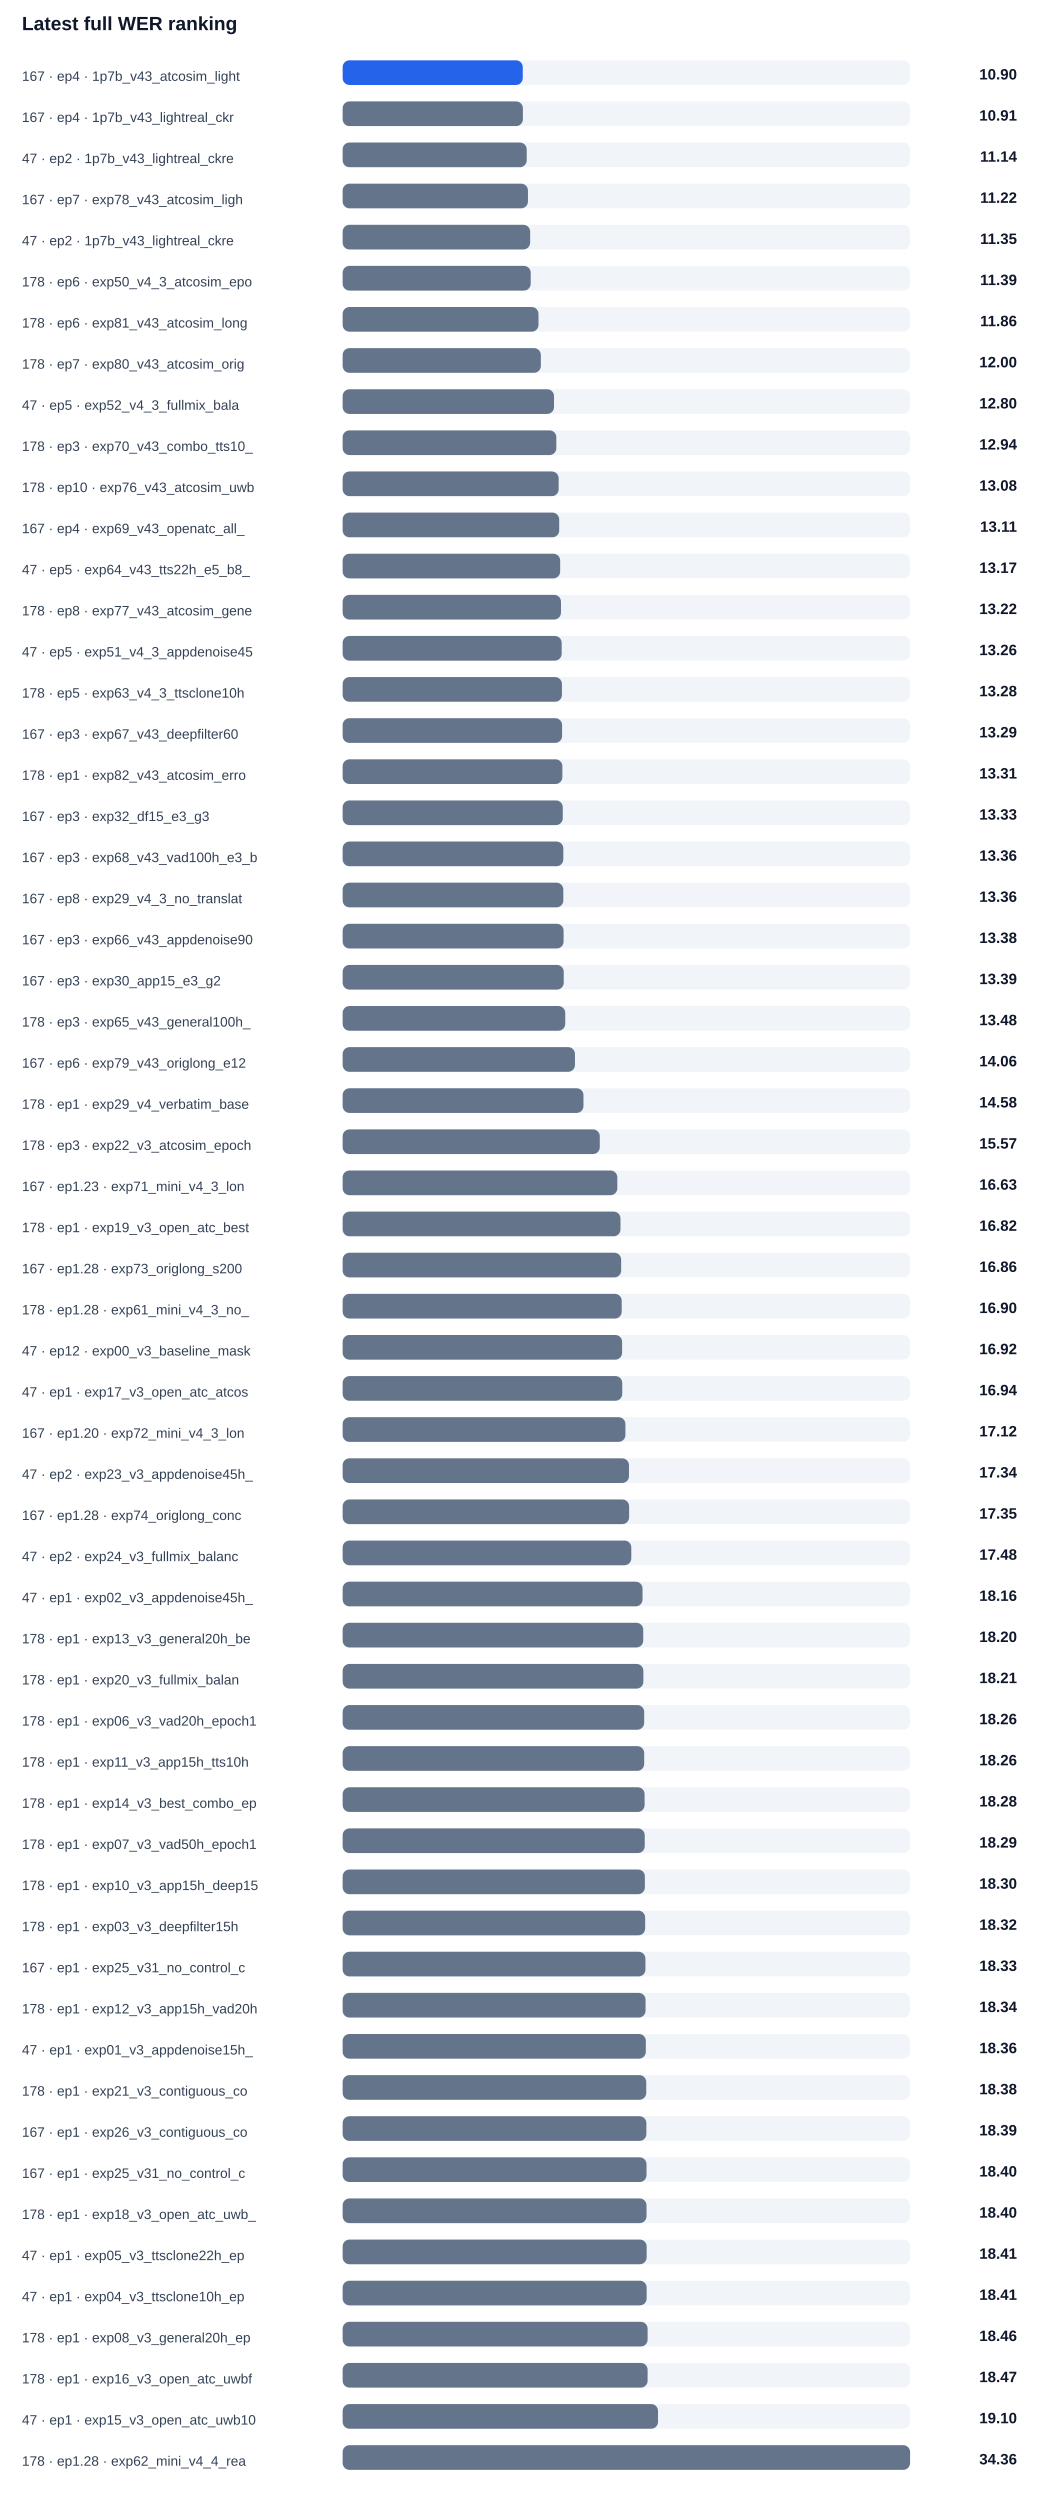
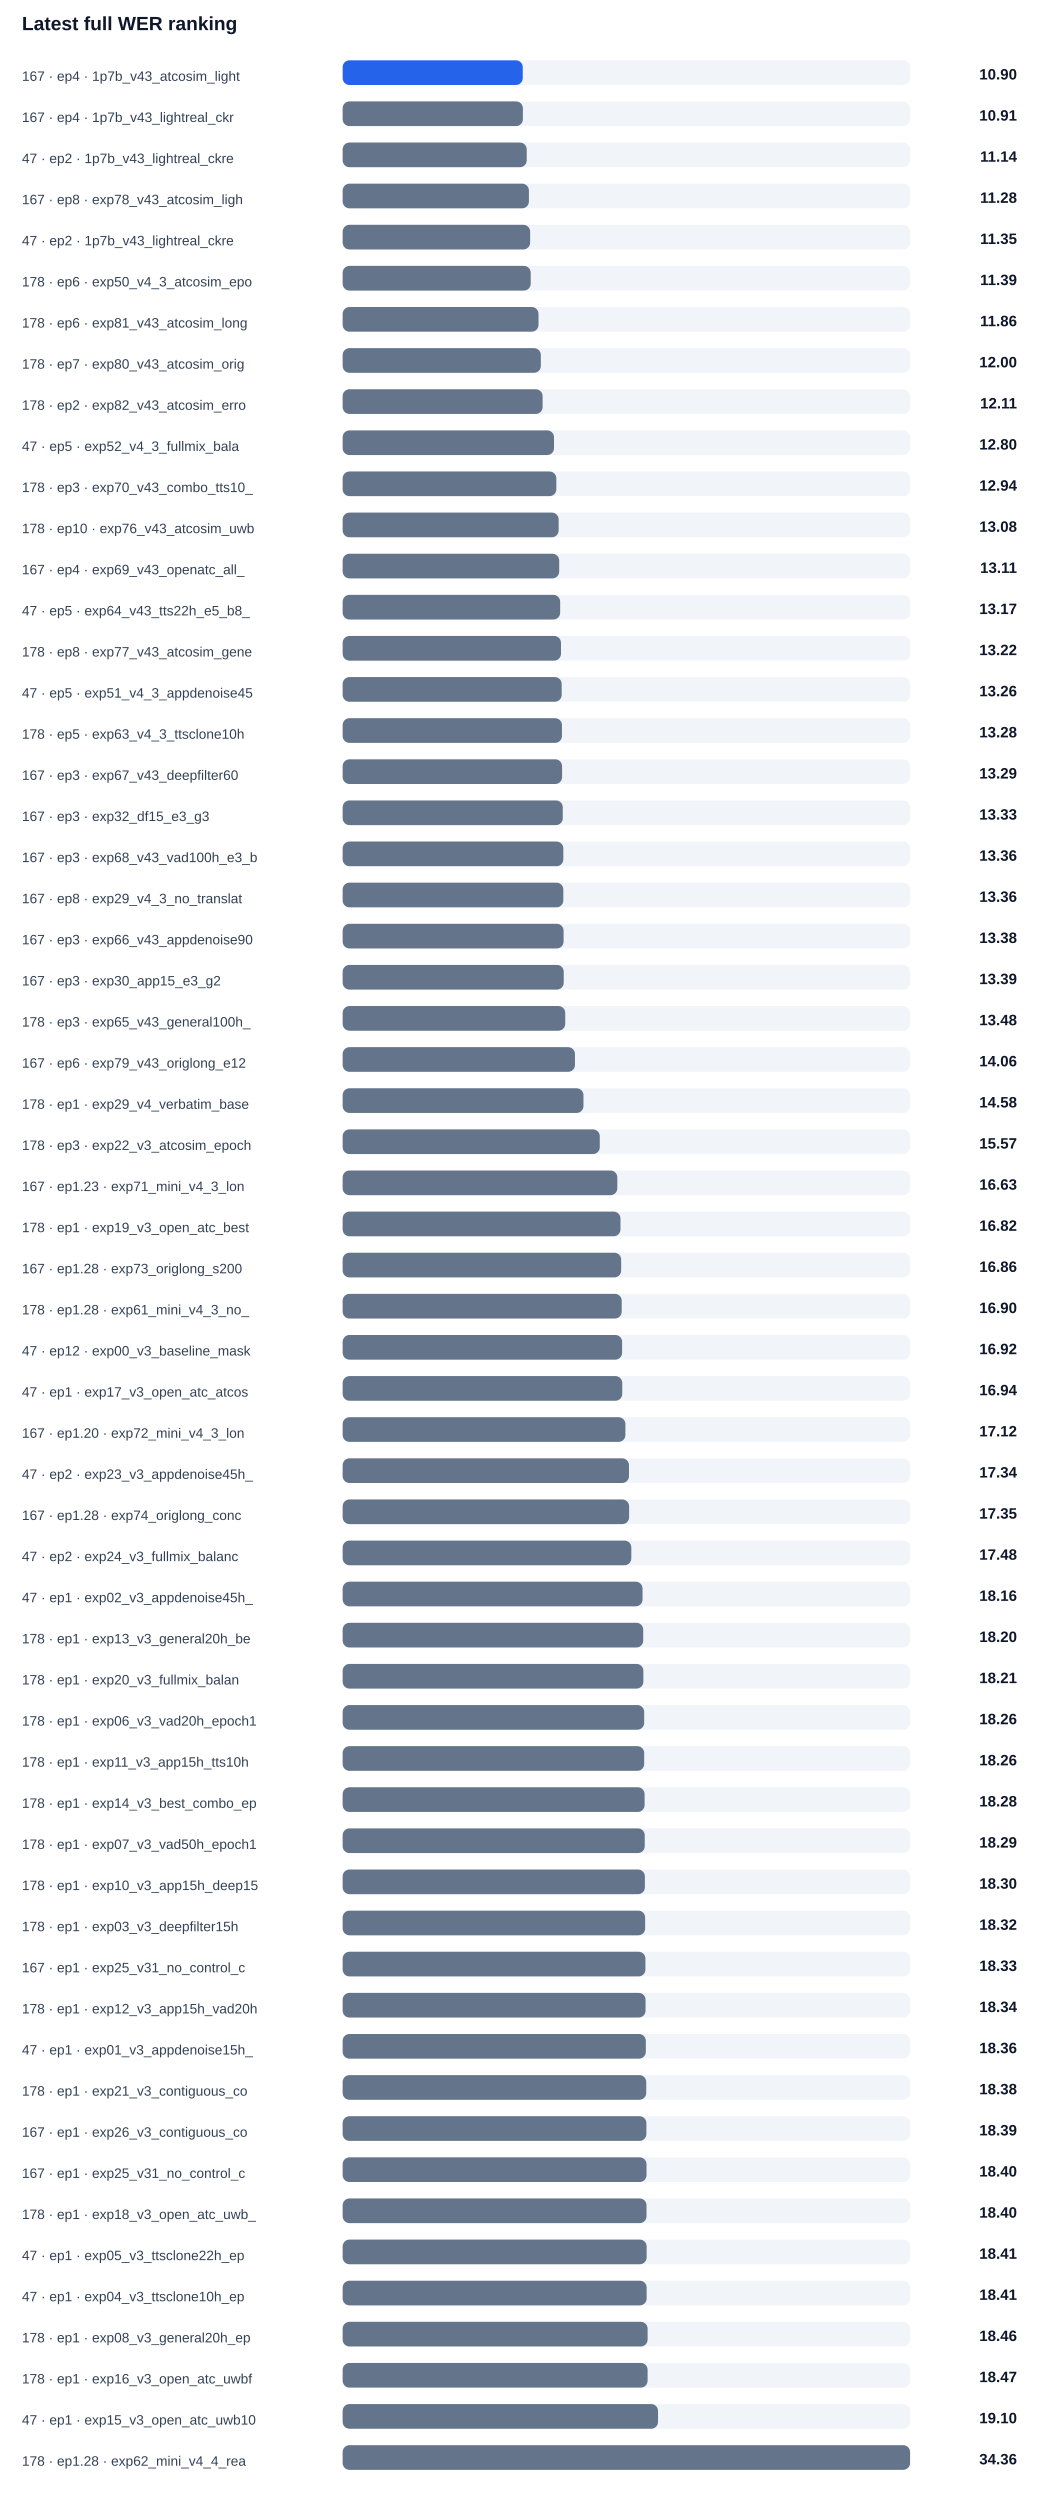
<svg xmlns="http://www.w3.org/2000/svg" width="100%" viewBox="0 0 760 1824" style="max-width:760px;background:#ffffff;border:1px solid #e5e7eb;border-radius:10px;">
  <text x="16.0" y="22.0" font-size="14" fill="#0f172a" text-anchor="start" font-family="Arial, sans-serif" font-weight="700">Latest full WER ranking</text>
  <text x="16.0" y="59.0" font-size="10" fill="#334155" text-anchor="start" font-family="Arial, sans-serif" font-weight="400">167 · ep4 · 1p7b_v43_atcosim_light</text>
  <rect x="250" y="44" width="414" height="18" rx="5" fill="#f1f5f9" />
  <rect x="250" y="44" width="131.4" height="18" rx="5" fill="#2563eb" />
  <text x="742.0" y="58.0" font-size="11" fill="#0f172a" text-anchor="end" font-family="Arial, sans-serif" font-weight="700">10.90</text>
  <text x="16.0" y="89.0" font-size="10" fill="#334155" text-anchor="start" font-family="Arial, sans-serif" font-weight="400">167 · ep4 · 1p7b_v43_lightreal_ckr</text>
  <rect x="250" y="74" width="414" height="18" rx="5" fill="#f1f5f9" />
  <rect x="250" y="74" width="131.5" height="18" rx="5" fill="#64748b" />
  <text x="742.0" y="88.0" font-size="11" fill="#0f172a" text-anchor="end" font-family="Arial, sans-serif" font-weight="700">10.91</text>
  <text x="16.0" y="119.0" font-size="10" fill="#334155" text-anchor="start" font-family="Arial, sans-serif" font-weight="400">47 · ep2 · 1p7b_v43_lightreal_ckre</text>
  <rect x="250" y="104" width="414" height="18" rx="5" fill="#f1f5f9" />
  <rect x="250" y="104" width="134.3" height="18" rx="5" fill="#64748b" />
  <text x="742.0" y="118.0" font-size="11" fill="#0f172a" text-anchor="end" font-family="Arial, sans-serif" font-weight="700">11.14</text>
-   <text x="16.0" y="149.0" font-size="10" fill="#334155" text-anchor="start" font-family="Arial, sans-serif" font-weight="400">167 · ep7 · exp78_v43_atcosim_ligh</text>
+   <text x="16.0" y="149.0" font-size="10" fill="#334155" text-anchor="start" font-family="Arial, sans-serif" font-weight="400">167 · ep8 · exp78_v43_atcosim_ligh</text>
  <rect x="250" y="134" width="414" height="18" rx="5" fill="#f1f5f9" />
-   <rect x="250" y="134" width="135.2" height="18" rx="5" fill="#64748b" />
-   <text x="742.0" y="148.0" font-size="11" fill="#0f172a" text-anchor="end" font-family="Arial, sans-serif" font-weight="700">11.22</text>
+   <rect x="250" y="134" width="135.9" height="18" rx="5" fill="#64748b" />
+   <text x="742.0" y="148.0" font-size="11" fill="#0f172a" text-anchor="end" font-family="Arial, sans-serif" font-weight="700">11.28</text>
  <text x="16.0" y="179.0" font-size="10" fill="#334155" text-anchor="start" font-family="Arial, sans-serif" font-weight="400">47 · ep2 · 1p7b_v43_lightreal_ckre</text>
  <rect x="250" y="164" width="414" height="18" rx="5" fill="#f1f5f9" />
  <rect x="250" y="164" width="136.8" height="18" rx="5" fill="#64748b" />
  <text x="742.0" y="178.0" font-size="11" fill="#0f172a" text-anchor="end" font-family="Arial, sans-serif" font-weight="700">11.35</text>
  <text x="16.0" y="209.0" font-size="10" fill="#334155" text-anchor="start" font-family="Arial, sans-serif" font-weight="400">178 · ep6 · exp50_v4_3_atcosim_epo</text>
  <rect x="250" y="194" width="414" height="18" rx="5" fill="#f1f5f9" />
  <rect x="250" y="194" width="137.2" height="18" rx="5" fill="#64748b" />
  <text x="742.0" y="208.0" font-size="11" fill="#0f172a" text-anchor="end" font-family="Arial, sans-serif" font-weight="700">11.39</text>
  <text x="16.0" y="239.0" font-size="10" fill="#334155" text-anchor="start" font-family="Arial, sans-serif" font-weight="400">178 · ep6 · exp81_v43_atcosim_long</text>
  <rect x="250" y="224" width="414" height="18" rx="5" fill="#f1f5f9" />
  <rect x="250" y="224" width="142.9" height="18" rx="5" fill="#64748b" />
  <text x="742.0" y="238.0" font-size="11" fill="#0f172a" text-anchor="end" font-family="Arial, sans-serif" font-weight="700">11.86</text>
  <text x="16.0" y="269.0" font-size="10" fill="#334155" text-anchor="start" font-family="Arial, sans-serif" font-weight="400">178 · ep7 · exp80_v43_atcosim_orig</text>
  <rect x="250" y="254" width="414" height="18" rx="5" fill="#f1f5f9" />
  <rect x="250" y="254" width="144.6" height="18" rx="5" fill="#64748b" />
  <text x="742.0" y="268.0" font-size="11" fill="#0f172a" text-anchor="end" font-family="Arial, sans-serif" font-weight="700">12.00</text>
-   <text x="16.0" y="299.0" font-size="10" fill="#334155" text-anchor="start" font-family="Arial, sans-serif" font-weight="400">47 · ep5 · exp52_v4_3_fullmix_bala</text>
+   <text x="16.0" y="299.0" font-size="10" fill="#334155" text-anchor="start" font-family="Arial, sans-serif" font-weight="400">178 · ep2 · exp82_v43_atcosim_erro</text>
  <rect x="250" y="284" width="414" height="18" rx="5" fill="#f1f5f9" />
-   <rect x="250" y="284" width="154.2" height="18" rx="5" fill="#64748b" />
-   <text x="742.0" y="298.0" font-size="11" fill="#0f172a" text-anchor="end" font-family="Arial, sans-serif" font-weight="700">12.80</text>
-   <text x="16.0" y="329.0" font-size="10" fill="#334155" text-anchor="start" font-family="Arial, sans-serif" font-weight="400">178 · ep3 · exp70_v43_combo_tts10_</text>
+   <rect x="250" y="284" width="145.9" height="18" rx="5" fill="#64748b" />
+   <text x="742.0" y="298.0" font-size="11" fill="#0f172a" text-anchor="end" font-family="Arial, sans-serif" font-weight="700">12.11</text>
+   <text x="16.0" y="329.0" font-size="10" fill="#334155" text-anchor="start" font-family="Arial, sans-serif" font-weight="400">47 · ep5 · exp52_v4_3_fullmix_bala</text>
  <rect x="250" y="314" width="414" height="18" rx="5" fill="#f1f5f9" />
-   <rect x="250" y="314" width="155.9" height="18" rx="5" fill="#64748b" />
-   <text x="742.0" y="328.0" font-size="11" fill="#0f172a" text-anchor="end" font-family="Arial, sans-serif" font-weight="700">12.94</text>
-   <text x="16.0" y="359.0" font-size="10" fill="#334155" text-anchor="start" font-family="Arial, sans-serif" font-weight="400">178 · ep10 · exp76_v43_atcosim_uwb</text>
+   <rect x="250" y="314" width="154.2" height="18" rx="5" fill="#64748b" />
+   <text x="742.0" y="328.0" font-size="11" fill="#0f172a" text-anchor="end" font-family="Arial, sans-serif" font-weight="700">12.80</text>
+   <text x="16.0" y="359.0" font-size="10" fill="#334155" text-anchor="start" font-family="Arial, sans-serif" font-weight="400">178 · ep3 · exp70_v43_combo_tts10_</text>
  <rect x="250" y="344" width="414" height="18" rx="5" fill="#f1f5f9" />
-   <rect x="250" y="344" width="157.6" height="18" rx="5" fill="#64748b" />
-   <text x="742.0" y="358.0" font-size="11" fill="#0f172a" text-anchor="end" font-family="Arial, sans-serif" font-weight="700">13.08</text>
-   <text x="16.0" y="389.0" font-size="10" fill="#334155" text-anchor="start" font-family="Arial, sans-serif" font-weight="400">167 · ep4 · exp69_v43_openatc_all_</text>
+   <rect x="250" y="344" width="155.9" height="18" rx="5" fill="#64748b" />
+   <text x="742.0" y="358.0" font-size="11" fill="#0f172a" text-anchor="end" font-family="Arial, sans-serif" font-weight="700">12.94</text>
+   <text x="16.0" y="389.0" font-size="10" fill="#334155" text-anchor="start" font-family="Arial, sans-serif" font-weight="400">178 · ep10 · exp76_v43_atcosim_uwb</text>
  <rect x="250" y="374" width="414" height="18" rx="5" fill="#f1f5f9" />
-   <rect x="250" y="374" width="158.0" height="18" rx="5" fill="#64748b" />
-   <text x="742.0" y="388.0" font-size="11" fill="#0f172a" text-anchor="end" font-family="Arial, sans-serif" font-weight="700">13.11</text>
-   <text x="16.0" y="419.0" font-size="10" fill="#334155" text-anchor="start" font-family="Arial, sans-serif" font-weight="400">47 · ep5 · exp64_v43_tts22h_e5_b8_</text>
+   <rect x="250" y="374" width="157.6" height="18" rx="5" fill="#64748b" />
+   <text x="742.0" y="388.0" font-size="11" fill="#0f172a" text-anchor="end" font-family="Arial, sans-serif" font-weight="700">13.08</text>
+   <text x="16.0" y="419.0" font-size="10" fill="#334155" text-anchor="start" font-family="Arial, sans-serif" font-weight="400">167 · ep4 · exp69_v43_openatc_all_</text>
  <rect x="250" y="404" width="414" height="18" rx="5" fill="#f1f5f9" />
-   <rect x="250" y="404" width="158.7" height="18" rx="5" fill="#64748b" />
-   <text x="742.0" y="418.0" font-size="11" fill="#0f172a" text-anchor="end" font-family="Arial, sans-serif" font-weight="700">13.17</text>
-   <text x="16.0" y="449.0" font-size="10" fill="#334155" text-anchor="start" font-family="Arial, sans-serif" font-weight="400">178 · ep8 · exp77_v43_atcosim_gene</text>
+   <rect x="250" y="404" width="158.0" height="18" rx="5" fill="#64748b" />
+   <text x="742.0" y="418.0" font-size="11" fill="#0f172a" text-anchor="end" font-family="Arial, sans-serif" font-weight="700">13.11</text>
+   <text x="16.0" y="449.0" font-size="10" fill="#334155" text-anchor="start" font-family="Arial, sans-serif" font-weight="400">47 · ep5 · exp64_v43_tts22h_e5_b8_</text>
  <rect x="250" y="434" width="414" height="18" rx="5" fill="#f1f5f9" />
-   <rect x="250" y="434" width="159.3" height="18" rx="5" fill="#64748b" />
-   <text x="742.0" y="448.0" font-size="11" fill="#0f172a" text-anchor="end" font-family="Arial, sans-serif" font-weight="700">13.22</text>
-   <text x="16.0" y="479.0" font-size="10" fill="#334155" text-anchor="start" font-family="Arial, sans-serif" font-weight="400">47 · ep5 · exp51_v4_3_appdenoise45</text>
+   <rect x="250" y="434" width="158.7" height="18" rx="5" fill="#64748b" />
+   <text x="742.0" y="448.0" font-size="11" fill="#0f172a" text-anchor="end" font-family="Arial, sans-serif" font-weight="700">13.17</text>
+   <text x="16.0" y="479.0" font-size="10" fill="#334155" text-anchor="start" font-family="Arial, sans-serif" font-weight="400">178 · ep8 · exp77_v43_atcosim_gene</text>
  <rect x="250" y="464" width="414" height="18" rx="5" fill="#f1f5f9" />
-   <rect x="250" y="464" width="159.8" height="18" rx="5" fill="#64748b" />
-   <text x="742.0" y="478.0" font-size="11" fill="#0f172a" text-anchor="end" font-family="Arial, sans-serif" font-weight="700">13.26</text>
-   <text x="16.0" y="509.0" font-size="10" fill="#334155" text-anchor="start" font-family="Arial, sans-serif" font-weight="400">178 · ep5 · exp63_v4_3_ttsclone10h</text>
+   <rect x="250" y="464" width="159.3" height="18" rx="5" fill="#64748b" />
+   <text x="742.0" y="478.0" font-size="11" fill="#0f172a" text-anchor="end" font-family="Arial, sans-serif" font-weight="700">13.22</text>
+   <text x="16.0" y="509.0" font-size="10" fill="#334155" text-anchor="start" font-family="Arial, sans-serif" font-weight="400">47 · ep5 · exp51_v4_3_appdenoise45</text>
  <rect x="250" y="494" width="414" height="18" rx="5" fill="#f1f5f9" />
-   <rect x="250" y="494" width="160.0" height="18" rx="5" fill="#64748b" />
-   <text x="742.0" y="508.0" font-size="11" fill="#0f172a" text-anchor="end" font-family="Arial, sans-serif" font-weight="700">13.28</text>
-   <text x="16.0" y="539.0" font-size="10" fill="#334155" text-anchor="start" font-family="Arial, sans-serif" font-weight="400">167 · ep3 · exp67_v43_deepfilter60</text>
+   <rect x="250" y="494" width="159.8" height="18" rx="5" fill="#64748b" />
+   <text x="742.0" y="508.0" font-size="11" fill="#0f172a" text-anchor="end" font-family="Arial, sans-serif" font-weight="700">13.26</text>
+   <text x="16.0" y="539.0" font-size="10" fill="#334155" text-anchor="start" font-family="Arial, sans-serif" font-weight="400">178 · ep5 · exp63_v4_3_ttsclone10h</text>
  <rect x="250" y="524" width="414" height="18" rx="5" fill="#f1f5f9" />
-   <rect x="250" y="524" width="160.1" height="18" rx="5" fill="#64748b" />
-   <text x="742.0" y="538.0" font-size="11" fill="#0f172a" text-anchor="end" font-family="Arial, sans-serif" font-weight="700">13.29</text>
-   <text x="16.0" y="569.0" font-size="10" fill="#334155" text-anchor="start" font-family="Arial, sans-serif" font-weight="400">178 · ep1 · exp82_v43_atcosim_erro</text>
+   <rect x="250" y="524" width="160.0" height="18" rx="5" fill="#64748b" />
+   <text x="742.0" y="538.0" font-size="11" fill="#0f172a" text-anchor="end" font-family="Arial, sans-serif" font-weight="700">13.28</text>
+   <text x="16.0" y="569.0" font-size="10" fill="#334155" text-anchor="start" font-family="Arial, sans-serif" font-weight="400">167 · ep3 · exp67_v43_deepfilter60</text>
  <rect x="250" y="554" width="414" height="18" rx="5" fill="#f1f5f9" />
-   <rect x="250" y="554" width="160.3" height="18" rx="5" fill="#64748b" />
-   <text x="742.0" y="568.0" font-size="11" fill="#0f172a" text-anchor="end" font-family="Arial, sans-serif" font-weight="700">13.31</text>
+   <rect x="250" y="554" width="160.1" height="18" rx="5" fill="#64748b" />
+   <text x="742.0" y="568.0" font-size="11" fill="#0f172a" text-anchor="end" font-family="Arial, sans-serif" font-weight="700">13.29</text>
  <text x="16.0" y="599.0" font-size="10" fill="#334155" text-anchor="start" font-family="Arial, sans-serif" font-weight="400">167 · ep3 · exp32_df15_e3_g3</text>
  <rect x="250" y="584" width="414" height="18" rx="5" fill="#f1f5f9" />
  <rect x="250" y="584" width="160.6" height="18" rx="5" fill="#64748b" />
  <text x="742.0" y="598.0" font-size="11" fill="#0f172a" text-anchor="end" font-family="Arial, sans-serif" font-weight="700">13.33</text>
  <text x="16.0" y="629.0" font-size="10" fill="#334155" text-anchor="start" font-family="Arial, sans-serif" font-weight="400">167 · ep3 · exp68_v43_vad100h_e3_b</text>
  <rect x="250" y="614" width="414" height="18" rx="5" fill="#f1f5f9" />
  <rect x="250" y="614" width="161.0" height="18" rx="5" fill="#64748b" />
  <text x="742.0" y="628.0" font-size="11" fill="#0f172a" text-anchor="end" font-family="Arial, sans-serif" font-weight="700">13.36</text>
  <text x="16.0" y="659.0" font-size="10" fill="#334155" text-anchor="start" font-family="Arial, sans-serif" font-weight="400">167 · ep8 · exp29_v4_3_no_translat</text>
  <rect x="250" y="644" width="414" height="18" rx="5" fill="#f1f5f9" />
  <rect x="250" y="644" width="161.0" height="18" rx="5" fill="#64748b" />
  <text x="742.0" y="658.0" font-size="11" fill="#0f172a" text-anchor="end" font-family="Arial, sans-serif" font-weight="700">13.36</text>
  <text x="16.0" y="689.0" font-size="10" fill="#334155" text-anchor="start" font-family="Arial, sans-serif" font-weight="400">167 · ep3 · exp66_v43_appdenoise90</text>
  <rect x="250" y="674" width="414" height="18" rx="5" fill="#f1f5f9" />
  <rect x="250" y="674" width="161.2" height="18" rx="5" fill="#64748b" />
  <text x="742.0" y="688.0" font-size="11" fill="#0f172a" text-anchor="end" font-family="Arial, sans-serif" font-weight="700">13.38</text>
  <text x="16.0" y="719.0" font-size="10" fill="#334155" text-anchor="start" font-family="Arial, sans-serif" font-weight="400">167 · ep3 · exp30_app15_e3_g2</text>
  <rect x="250" y="704" width="414" height="18" rx="5" fill="#f1f5f9" />
  <rect x="250" y="704" width="161.3" height="18" rx="5" fill="#64748b" />
  <text x="742.0" y="718.0" font-size="11" fill="#0f172a" text-anchor="end" font-family="Arial, sans-serif" font-weight="700">13.39</text>
  <text x="16.0" y="749.0" font-size="10" fill="#334155" text-anchor="start" font-family="Arial, sans-serif" font-weight="400">178 · ep3 · exp65_v43_general100h_</text>
  <rect x="250" y="734" width="414" height="18" rx="5" fill="#f1f5f9" />
  <rect x="250" y="734" width="162.4" height="18" rx="5" fill="#64748b" />
  <text x="742.0" y="748.0" font-size="11" fill="#0f172a" text-anchor="end" font-family="Arial, sans-serif" font-weight="700">13.48</text>
  <text x="16.0" y="779.0" font-size="10" fill="#334155" text-anchor="start" font-family="Arial, sans-serif" font-weight="400">167 · ep6 · exp79_v43_origlong_e12</text>
  <rect x="250" y="764" width="414" height="18" rx="5" fill="#f1f5f9" />
  <rect x="250" y="764" width="169.5" height="18" rx="5" fill="#64748b" />
  <text x="742.0" y="778.0" font-size="11" fill="#0f172a" text-anchor="end" font-family="Arial, sans-serif" font-weight="700">14.06</text>
  <text x="16.0" y="809.0" font-size="10" fill="#334155" text-anchor="start" font-family="Arial, sans-serif" font-weight="400">178 · ep1 · exp29_v4_verbatim_base</text>
  <rect x="250" y="794" width="414" height="18" rx="5" fill="#f1f5f9" />
  <rect x="250" y="794" width="175.7" height="18" rx="5" fill="#64748b" />
  <text x="742.0" y="808.0" font-size="11" fill="#0f172a" text-anchor="end" font-family="Arial, sans-serif" font-weight="700">14.58</text>
  <text x="16.0" y="839.0" font-size="10" fill="#334155" text-anchor="start" font-family="Arial, sans-serif" font-weight="400">178 · ep3 · exp22_v3_atcosim_epoch</text>
  <rect x="250" y="824" width="414" height="18" rx="5" fill="#f1f5f9" />
  <rect x="250" y="824" width="187.6" height="18" rx="5" fill="#64748b" />
  <text x="742.0" y="838.0" font-size="11" fill="#0f172a" text-anchor="end" font-family="Arial, sans-serif" font-weight="700">15.57</text>
  <text x="16.0" y="869.0" font-size="10" fill="#334155" text-anchor="start" font-family="Arial, sans-serif" font-weight="400">167 · ep1.23 · exp71_mini_v4_3_lon</text>
  <rect x="250" y="854" width="414" height="18" rx="5" fill="#f1f5f9" />
  <rect x="250" y="854" width="200.4" height="18" rx="5" fill="#64748b" />
  <text x="742.0" y="868.0" font-size="11" fill="#0f172a" text-anchor="end" font-family="Arial, sans-serif" font-weight="700">16.63</text>
  <text x="16.0" y="899.0" font-size="10" fill="#334155" text-anchor="start" font-family="Arial, sans-serif" font-weight="400">178 · ep1 · exp19_v3_open_atc_best</text>
  <rect x="250" y="884" width="414" height="18" rx="5" fill="#f1f5f9" />
  <rect x="250" y="884" width="202.7" height="18" rx="5" fill="#64748b" />
  <text x="742.0" y="898.0" font-size="11" fill="#0f172a" text-anchor="end" font-family="Arial, sans-serif" font-weight="700">16.82</text>
  <text x="16.0" y="929.0" font-size="10" fill="#334155" text-anchor="start" font-family="Arial, sans-serif" font-weight="400">167 · ep1.28 · exp73_origlong_s200</text>
  <rect x="250" y="914" width="414" height="18" rx="5" fill="#f1f5f9" />
  <rect x="250" y="914" width="203.2" height="18" rx="5" fill="#64748b" />
  <text x="742.0" y="928.0" font-size="11" fill="#0f172a" text-anchor="end" font-family="Arial, sans-serif" font-weight="700">16.86</text>
  <text x="16.0" y="959.0" font-size="10" fill="#334155" text-anchor="start" font-family="Arial, sans-serif" font-weight="400">178 · ep1.28 · exp61_mini_v4_3_no_</text>
  <rect x="250" y="944" width="414" height="18" rx="5" fill="#f1f5f9" />
  <rect x="250" y="944" width="203.6" height="18" rx="5" fill="#64748b" />
  <text x="742.0" y="958.0" font-size="11" fill="#0f172a" text-anchor="end" font-family="Arial, sans-serif" font-weight="700">16.90</text>
  <text x="16.0" y="989.0" font-size="10" fill="#334155" text-anchor="start" font-family="Arial, sans-serif" font-weight="400">47 · ep12 · exp00_v3_baseline_mask</text>
  <rect x="250" y="974" width="414" height="18" rx="5" fill="#f1f5f9" />
  <rect x="250" y="974" width="203.9" height="18" rx="5" fill="#64748b" />
  <text x="742.0" y="988.0" font-size="11" fill="#0f172a" text-anchor="end" font-family="Arial, sans-serif" font-weight="700">16.92</text>
  <text x="16.0" y="1019.0" font-size="10" fill="#334155" text-anchor="start" font-family="Arial, sans-serif" font-weight="400">47 · ep1 · exp17_v3_open_atc_atcos</text>
  <rect x="250" y="1004" width="414" height="18" rx="5" fill="#f1f5f9" />
  <rect x="250" y="1004" width="204.0" height="18" rx="5" fill="#64748b" />
  <text x="742.0" y="1018.0" font-size="11" fill="#0f172a" text-anchor="end" font-family="Arial, sans-serif" font-weight="700">16.94</text>
  <text x="16.0" y="1049.0" font-size="10" fill="#334155" text-anchor="start" font-family="Arial, sans-serif" font-weight="400">167 · ep1.20 · exp72_mini_v4_3_lon</text>
  <rect x="250" y="1034" width="414" height="18" rx="5" fill="#f1f5f9" />
  <rect x="250" y="1034" width="206.3" height="18" rx="5" fill="#64748b" />
  <text x="742.0" y="1048.0" font-size="11" fill="#0f172a" text-anchor="end" font-family="Arial, sans-serif" font-weight="700">17.12</text>
  <text x="16.0" y="1079.0" font-size="10" fill="#334155" text-anchor="start" font-family="Arial, sans-serif" font-weight="400">47 · ep2 · exp23_v3_appdenoise45h_</text>
  <rect x="250" y="1064" width="414" height="18" rx="5" fill="#f1f5f9" />
  <rect x="250" y="1064" width="208.9" height="18" rx="5" fill="#64748b" />
  <text x="742.0" y="1078.0" font-size="11" fill="#0f172a" text-anchor="end" font-family="Arial, sans-serif" font-weight="700">17.34</text>
  <text x="16.0" y="1109.0" font-size="10" fill="#334155" text-anchor="start" font-family="Arial, sans-serif" font-weight="400">167 · ep1.28 · exp74_origlong_conc</text>
  <rect x="250" y="1094" width="414" height="18" rx="5" fill="#f1f5f9" />
  <rect x="250" y="1094" width="209.0" height="18" rx="5" fill="#64748b" />
  <text x="742.0" y="1108.0" font-size="11" fill="#0f172a" text-anchor="end" font-family="Arial, sans-serif" font-weight="700">17.35</text>
  <text x="16.0" y="1139.0" font-size="10" fill="#334155" text-anchor="start" font-family="Arial, sans-serif" font-weight="400">47 · ep2 · exp24_v3_fullmix_balanc</text>
  <rect x="250" y="1124" width="414" height="18" rx="5" fill="#f1f5f9" />
  <rect x="250" y="1124" width="210.6" height="18" rx="5" fill="#64748b" />
  <text x="742.0" y="1138.0" font-size="11" fill="#0f172a" text-anchor="end" font-family="Arial, sans-serif" font-weight="700">17.48</text>
  <text x="16.0" y="1169.0" font-size="10" fill="#334155" text-anchor="start" font-family="Arial, sans-serif" font-weight="400">47 · ep1 · exp02_v3_appdenoise45h_</text>
  <rect x="250" y="1154" width="414" height="18" rx="5" fill="#f1f5f9" />
  <rect x="250" y="1154" width="218.8" height="18" rx="5" fill="#64748b" />
  <text x="742.0" y="1168.0" font-size="11" fill="#0f172a" text-anchor="end" font-family="Arial, sans-serif" font-weight="700">18.16</text>
  <text x="16.0" y="1199.0" font-size="10" fill="#334155" text-anchor="start" font-family="Arial, sans-serif" font-weight="400">178 · ep1 · exp13_v3_general20h_be</text>
  <rect x="250" y="1184" width="414" height="18" rx="5" fill="#f1f5f9" />
  <rect x="250" y="1184" width="219.3" height="18" rx="5" fill="#64748b" />
  <text x="742.0" y="1198.0" font-size="11" fill="#0f172a" text-anchor="end" font-family="Arial, sans-serif" font-weight="700">18.20</text>
  <text x="16.0" y="1229.0" font-size="10" fill="#334155" text-anchor="start" font-family="Arial, sans-serif" font-weight="400">178 · ep1 · exp20_v3_fullmix_balan</text>
  <rect x="250" y="1214" width="414" height="18" rx="5" fill="#f1f5f9" />
  <rect x="250" y="1214" width="219.4" height="18" rx="5" fill="#64748b" />
  <text x="742.0" y="1228.0" font-size="11" fill="#0f172a" text-anchor="end" font-family="Arial, sans-serif" font-weight="700">18.21</text>
  <text x="16.0" y="1259.0" font-size="10" fill="#334155" text-anchor="start" font-family="Arial, sans-serif" font-weight="400">178 · ep1 · exp06_v3_vad20h_epoch1</text>
  <rect x="250" y="1244" width="414" height="18" rx="5" fill="#f1f5f9" />
  <rect x="250" y="1244" width="220.0" height="18" rx="5" fill="#64748b" />
  <text x="742.0" y="1258.0" font-size="11" fill="#0f172a" text-anchor="end" font-family="Arial, sans-serif" font-weight="700">18.26</text>
  <text x="16.0" y="1289.0" font-size="10" fill="#334155" text-anchor="start" font-family="Arial, sans-serif" font-weight="400">178 · ep1 · exp11_v3_app15h_tts10h</text>
  <rect x="250" y="1274" width="414" height="18" rx="5" fill="#f1f5f9" />
  <rect x="250" y="1274" width="220.0" height="18" rx="5" fill="#64748b" />
  <text x="742.0" y="1288.0" font-size="11" fill="#0f172a" text-anchor="end" font-family="Arial, sans-serif" font-weight="700">18.26</text>
  <text x="16.0" y="1319.0" font-size="10" fill="#334155" text-anchor="start" font-family="Arial, sans-serif" font-weight="400">178 · ep1 · exp14_v3_best_combo_ep</text>
  <rect x="250" y="1304" width="414" height="18" rx="5" fill="#f1f5f9" />
  <rect x="250" y="1304" width="220.3" height="18" rx="5" fill="#64748b" />
  <text x="742.0" y="1318.0" font-size="11" fill="#0f172a" text-anchor="end" font-family="Arial, sans-serif" font-weight="700">18.28</text>
  <text x="16.0" y="1349.0" font-size="10" fill="#334155" text-anchor="start" font-family="Arial, sans-serif" font-weight="400">178 · ep1 · exp07_v3_vad50h_epoch1</text>
  <rect x="250" y="1334" width="414" height="18" rx="5" fill="#f1f5f9" />
  <rect x="250" y="1334" width="220.4" height="18" rx="5" fill="#64748b" />
  <text x="742.0" y="1348.0" font-size="11" fill="#0f172a" text-anchor="end" font-family="Arial, sans-serif" font-weight="700">18.29</text>
  <text x="16.0" y="1379.0" font-size="10" fill="#334155" text-anchor="start" font-family="Arial, sans-serif" font-weight="400">178 · ep1 · exp10_v3_app15h_deep15</text>
  <rect x="250" y="1364" width="414" height="18" rx="5" fill="#f1f5f9" />
  <rect x="250" y="1364" width="220.5" height="18" rx="5" fill="#64748b" />
  <text x="742.0" y="1378.0" font-size="11" fill="#0f172a" text-anchor="end" font-family="Arial, sans-serif" font-weight="700">18.30</text>
  <text x="16.0" y="1409.0" font-size="10" fill="#334155" text-anchor="start" font-family="Arial, sans-serif" font-weight="400">178 · ep1 · exp03_v3_deepfilter15h</text>
  <rect x="250" y="1394" width="414" height="18" rx="5" fill="#f1f5f9" />
  <rect x="250" y="1394" width="220.7" height="18" rx="5" fill="#64748b" />
  <text x="742.0" y="1408.0" font-size="11" fill="#0f172a" text-anchor="end" font-family="Arial, sans-serif" font-weight="700">18.32</text>
  <text x="16.0" y="1439.0" font-size="10" fill="#334155" text-anchor="start" font-family="Arial, sans-serif" font-weight="400">167 · ep1 · exp25_v31_no_control_c</text>
  <rect x="250" y="1424" width="414" height="18" rx="5" fill="#f1f5f9" />
  <rect x="250" y="1424" width="220.9" height="18" rx="5" fill="#64748b" />
  <text x="742.0" y="1438.0" font-size="11" fill="#0f172a" text-anchor="end" font-family="Arial, sans-serif" font-weight="700">18.33</text>
  <text x="16.0" y="1469.0" font-size="10" fill="#334155" text-anchor="start" font-family="Arial, sans-serif" font-weight="400">178 · ep1 · exp12_v3_app15h_vad20h</text>
  <rect x="250" y="1454" width="414" height="18" rx="5" fill="#f1f5f9" />
  <rect x="250" y="1454" width="221.0" height="18" rx="5" fill="#64748b" />
  <text x="742.0" y="1468.0" font-size="11" fill="#0f172a" text-anchor="end" font-family="Arial, sans-serif" font-weight="700">18.34</text>
  <text x="16.0" y="1499.0" font-size="10" fill="#334155" text-anchor="start" font-family="Arial, sans-serif" font-weight="400">47 · ep1 · exp01_v3_appdenoise15h_</text>
  <rect x="250" y="1484" width="414" height="18" rx="5" fill="#f1f5f9" />
  <rect x="250" y="1484" width="221.2" height="18" rx="5" fill="#64748b" />
  <text x="742.0" y="1498.0" font-size="11" fill="#0f172a" text-anchor="end" font-family="Arial, sans-serif" font-weight="700">18.36</text>
  <text x="16.0" y="1529.0" font-size="10" fill="#334155" text-anchor="start" font-family="Arial, sans-serif" font-weight="400">178 · ep1 · exp21_v3_contiguous_co</text>
  <rect x="250" y="1514" width="414" height="18" rx="5" fill="#f1f5f9" />
  <rect x="250" y="1514" width="221.5" height="18" rx="5" fill="#64748b" />
  <text x="742.0" y="1528.0" font-size="11" fill="#0f172a" text-anchor="end" font-family="Arial, sans-serif" font-weight="700">18.38</text>
  <text x="16.0" y="1559.0" font-size="10" fill="#334155" text-anchor="start" font-family="Arial, sans-serif" font-weight="400">167 · ep1 · exp26_v3_contiguous_co</text>
  <rect x="250" y="1544" width="414" height="18" rx="5" fill="#f1f5f9" />
  <rect x="250" y="1544" width="221.6" height="18" rx="5" fill="#64748b" />
  <text x="742.0" y="1558.0" font-size="11" fill="#0f172a" text-anchor="end" font-family="Arial, sans-serif" font-weight="700">18.39</text>
  <text x="16.0" y="1589.0" font-size="10" fill="#334155" text-anchor="start" font-family="Arial, sans-serif" font-weight="400">167 · ep1 · exp25_v31_no_control_c</text>
  <rect x="250" y="1574" width="414" height="18" rx="5" fill="#f1f5f9" />
  <rect x="250" y="1574" width="221.7" height="18" rx="5" fill="#64748b" />
  <text x="742.0" y="1588.0" font-size="11" fill="#0f172a" text-anchor="end" font-family="Arial, sans-serif" font-weight="700">18.40</text>
  <text x="16.0" y="1619.0" font-size="10" fill="#334155" text-anchor="start" font-family="Arial, sans-serif" font-weight="400">178 · ep1 · exp18_v3_open_atc_uwb_</text>
  <rect x="250" y="1604" width="414" height="18" rx="5" fill="#f1f5f9" />
  <rect x="250" y="1604" width="221.7" height="18" rx="5" fill="#64748b" />
  <text x="742.0" y="1618.0" font-size="11" fill="#0f172a" text-anchor="end" font-family="Arial, sans-serif" font-weight="700">18.40</text>
  <text x="16.0" y="1649.0" font-size="10" fill="#334155" text-anchor="start" font-family="Arial, sans-serif" font-weight="400">47 · ep1 · exp05_v3_ttsclone22h_ep</text>
  <rect x="250" y="1634" width="414" height="18" rx="5" fill="#f1f5f9" />
  <rect x="250" y="1634" width="221.8" height="18" rx="5" fill="#64748b" />
  <text x="742.0" y="1648.0" font-size="11" fill="#0f172a" text-anchor="end" font-family="Arial, sans-serif" font-weight="700">18.41</text>
  <text x="16.0" y="1679.0" font-size="10" fill="#334155" text-anchor="start" font-family="Arial, sans-serif" font-weight="400">47 · ep1 · exp04_v3_ttsclone10h_ep</text>
  <rect x="250" y="1664" width="414" height="18" rx="5" fill="#f1f5f9" />
  <rect x="250" y="1664" width="221.8" height="18" rx="5" fill="#64748b" />
  <text x="742.0" y="1678.0" font-size="11" fill="#0f172a" text-anchor="end" font-family="Arial, sans-serif" font-weight="700">18.41</text>
  <text x="16.0" y="1709.0" font-size="10" fill="#334155" text-anchor="start" font-family="Arial, sans-serif" font-weight="400">178 · ep1 · exp08_v3_general20h_ep</text>
  <rect x="250" y="1694" width="414" height="18" rx="5" fill="#f1f5f9" />
  <rect x="250" y="1694" width="222.5" height="18" rx="5" fill="#64748b" />
  <text x="742.0" y="1708.0" font-size="11" fill="#0f172a" text-anchor="end" font-family="Arial, sans-serif" font-weight="700">18.46</text>
  <text x="16.0" y="1739.0" font-size="10" fill="#334155" text-anchor="start" font-family="Arial, sans-serif" font-weight="400">178 · ep1 · exp16_v3_open_atc_uwbf</text>
  <rect x="250" y="1724" width="414" height="18" rx="5" fill="#f1f5f9" />
  <rect x="250" y="1724" width="222.5" height="18" rx="5" fill="#64748b" />
  <text x="742.0" y="1738.0" font-size="11" fill="#0f172a" text-anchor="end" font-family="Arial, sans-serif" font-weight="700">18.47</text>
  <text x="16.0" y="1769.0" font-size="10" fill="#334155" text-anchor="start" font-family="Arial, sans-serif" font-weight="400">47 · ep1 · exp15_v3_open_atc_uwb10</text>
  <rect x="250" y="1754" width="414" height="18" rx="5" fill="#f1f5f9" />
  <rect x="250" y="1754" width="230.1" height="18" rx="5" fill="#64748b" />
  <text x="742.0" y="1768.0" font-size="11" fill="#0f172a" text-anchor="end" font-family="Arial, sans-serif" font-weight="700">19.10</text>
  <text x="16.0" y="1799.0" font-size="10" fill="#334155" text-anchor="start" font-family="Arial, sans-serif" font-weight="400">178 · ep1.28 · exp62_mini_v4_4_rea</text>
  <rect x="250" y="1784" width="414" height="18" rx="5" fill="#f1f5f9" />
  <rect x="250" y="1784" width="414.0" height="18" rx="5" fill="#64748b" />
  <text x="742.0" y="1798.0" font-size="11" fill="#0f172a" text-anchor="end" font-family="Arial, sans-serif" font-weight="700">34.36</text>
</svg>
